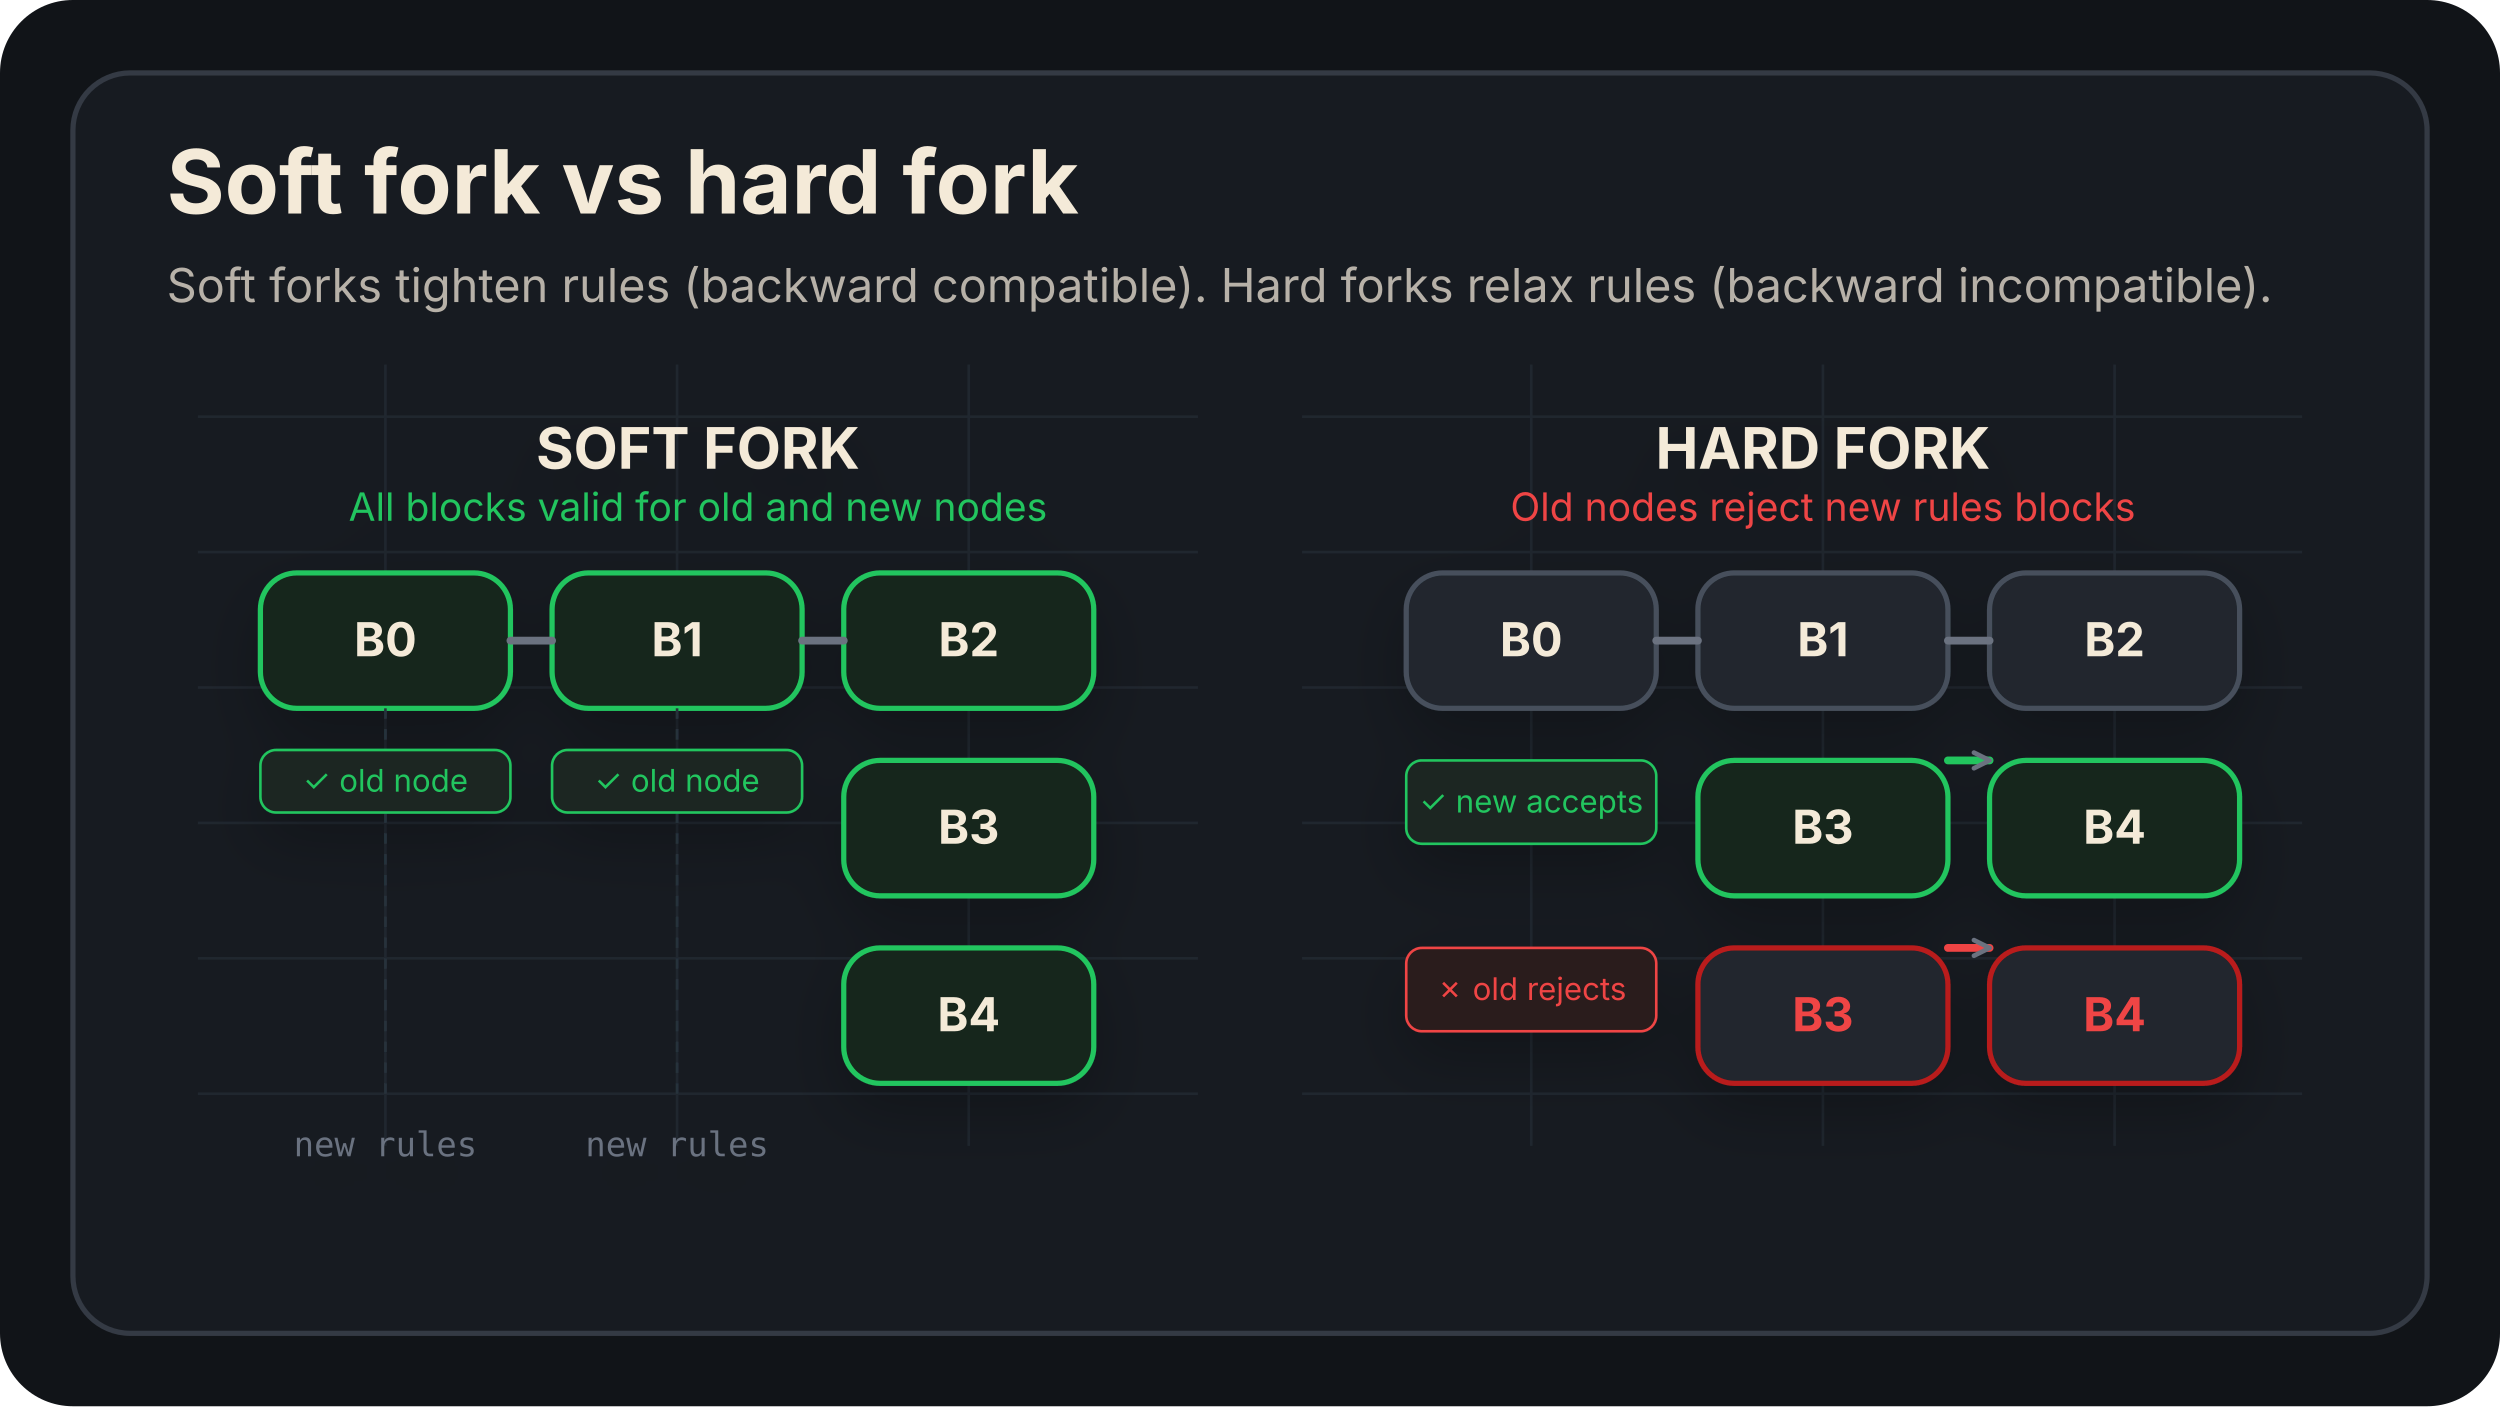
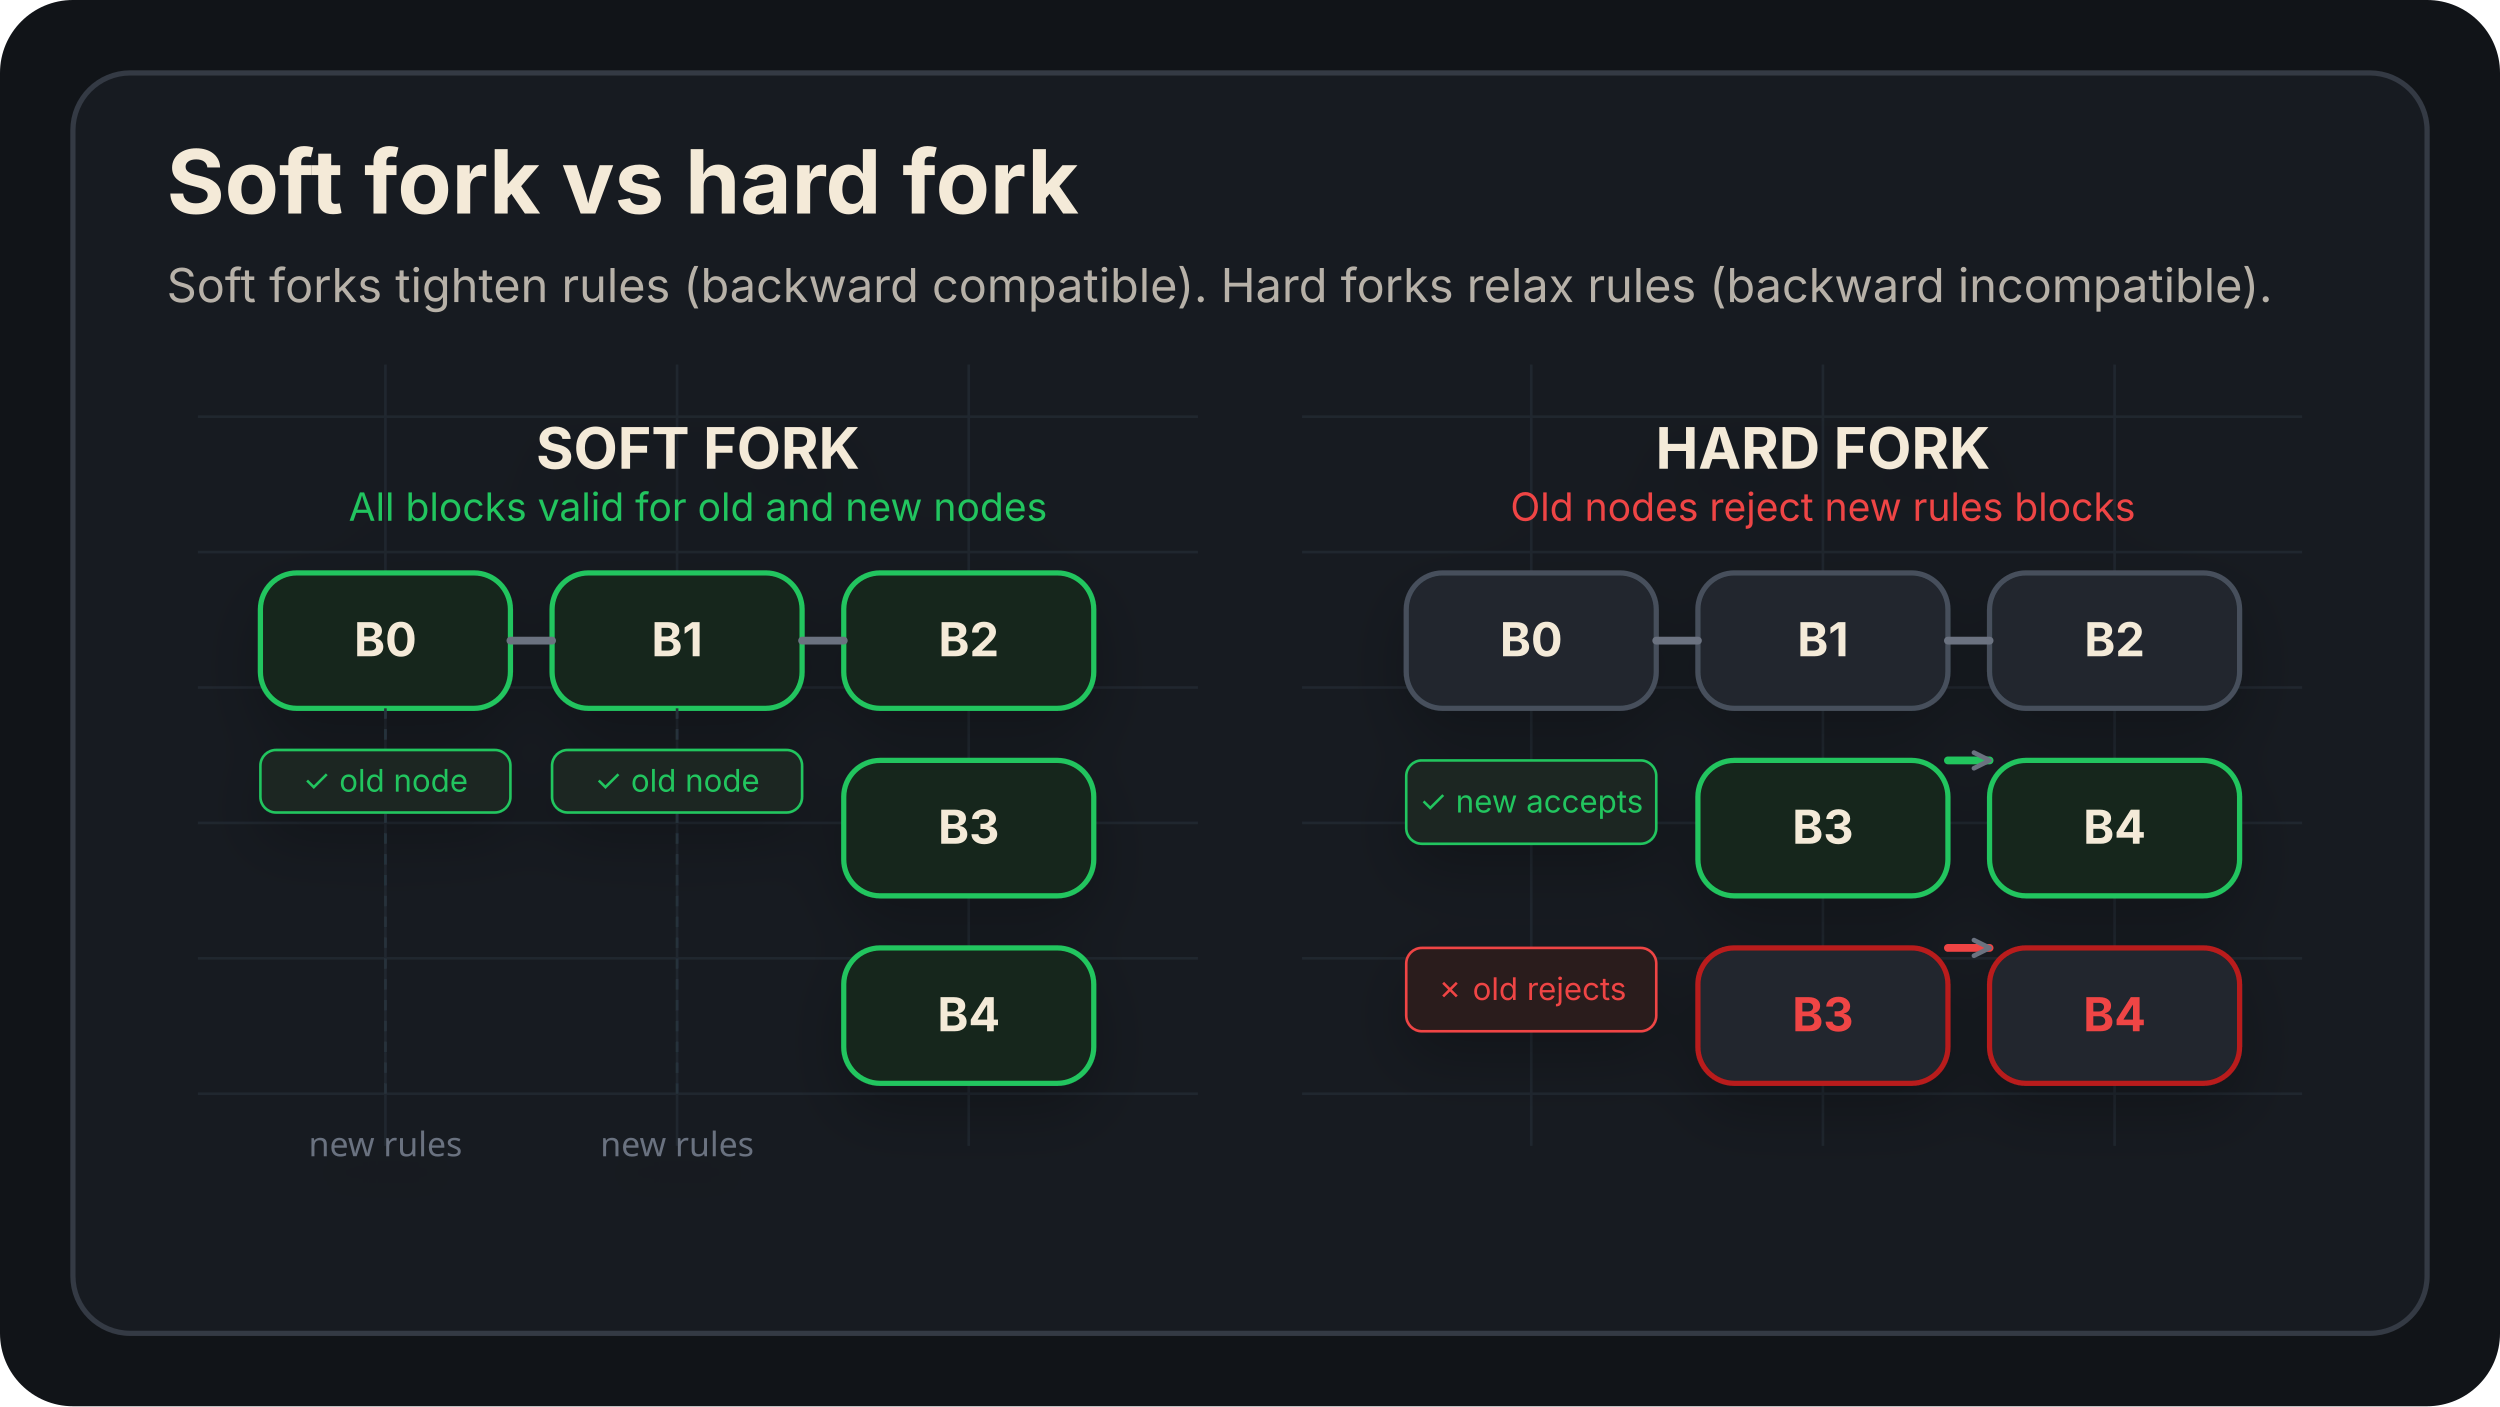
<svg xmlns="http://www.w3.org/2000/svg" width="960" height="540" viewBox="0 0 960 540" fill="none" role="img" aria-labelledby="title desc">
  <defs>
    <marker id="arrow-gray" markerWidth="10" markerHeight="10" refX="8" refY="5" orient="auto" markerUnits="userSpaceOnUse">
      <path d="M2 2L8 5L2 8" fill="none" stroke="#6B7280" stroke-width="1.8" stroke-linecap="round" stroke-linejoin="round" />
    </marker>
    <filter id="soft" x="-20%" y="-20%" width="140%" height="140%">
      <feDropShadow dx="0" dy="10" stdDeviation="12" flood-color="#000000" flood-opacity="0.24" />
    </filter>
  </defs>
  <rect width="960" height="540" rx="28" fill="#111418" />
  <rect x="28" y="28" width="904" height="484" rx="22" fill="#171B21" stroke="#343A44" stroke-width="2" />
-   <text x="64" y="82" fill="#F4EAD8" font-family="Inter, Arial, sans-serif" font-size="34" font-weight="700">Soft fork vs hard fork</text>
-   <text x="64" y="116" fill="#B7B1A8" font-family="Inter, Arial, sans-serif" font-size="18">Soft forks tighten rules (backward compatible). Hard forks relax rules (backward incompatible).</text>
+   <text x="64" y="82" fill="#F4EAD8" font-family="Inter" font-size="34" font-weight="700">Soft fork vs hard fork</text>
+   <text x="64" y="116" fill="#B7B1A8" font-family="Inter" font-size="18">Soft forks tighten rules (backward compatible). Hard forks relax rules (backward incompatible).</text>
  <g stroke="#28313B" stroke-width="1" opacity="0.55">
    <path d="M76 160H460" />
    <path d="M500 160H884" />
    <path d="M76 212H460" />
    <path d="M500 212H884" />
    <path d="M76 264H460" />
    <path d="M500 264H884" />
    <path d="M76 316H460" />
    <path d="M500 316H884" />
    <path d="M76 368H460" />
    <path d="M500 368H884" />
    <path d="M76 420H460" />
    <path d="M500 420H884" />
    <path d="M148 140V440" />
    <path d="M260 140V440" />
    <path d="M372 140V440" />
    <path d="M588 140V440" />
    <path d="M700 140V440" />
    <path d="M812 140V440" />
  </g>
-   <g filter="url(#soft)" font-family="Inter, Arial, sans-serif" text-anchor="middle">
+   <g filter="url(#soft)" font-family="Inter" text-anchor="middle">
    <text x="268" y="180" fill="#F4EAD8" font-size="22" font-weight="700">SOFT FORK</text>
    <text x="268" y="200" fill="#22C55E" font-size="15">All blocks valid for old and new nodes</text>
    <rect x="100" y="220" width="96" height="52" rx="14" fill="#14251A" stroke="#22C55E" stroke-width="2" />
    <text x="148" y="252" fill="#F4EAD8" font-size="18" font-weight="700">B0</text>
    <rect x="212" y="220" width="96" height="52" rx="14" fill="#14251A" stroke="#22C55E" stroke-width="2" />
    <text x="260" y="252" fill="#F4EAD8" font-size="18" font-weight="700">B1</text>
    <rect x="324" y="220" width="96" height="52" rx="14" fill="#14251A" stroke="#22C55E" stroke-width="2" />
    <text x="372" y="252" fill="#F4EAD8" font-size="18" font-weight="700">B2</text>
    <rect x="324" y="292" width="96" height="52" rx="14" fill="#14251A" stroke="#22C55E" stroke-width="2" />
    <text x="372" y="324" fill="#F4EAD8" font-size="18" font-weight="700">B3</text>
    <rect x="324" y="364" width="96" height="52" rx="14" fill="#14251A" stroke="#22C55E" stroke-width="2" />
    <text x="372" y="396" fill="#F4EAD8" font-size="18" font-weight="700">B4</text>
    <line x1="148" y1="272" x2="148" y2="420" stroke="#28313B" stroke-width="1" stroke-dasharray="4 4" />
-     <text x="148" y="444" fill="#6B7280" font-size="13" font-family="JetBrains Mono, monospace">new rules</text>
+     <text x="148" y="444" fill="#6B7280" font-size="13" font-family="JetBrains Mono">new rules</text>
    <line x1="260" y1="272" x2="260" y2="420" stroke="#28313B" stroke-width="1" stroke-dasharray="4 4" />
-     <text x="260" y="444" fill="#6B7280" font-size="13" font-family="JetBrains Mono, monospace">new rules</text>
+     <text x="260" y="444" fill="#6B7280" font-size="13" font-family="JetBrains Mono">new rules</text>
    <rect x="100" y="288" width="96" height="24" rx="6" fill="#1A2522" stroke="#22C55E" stroke-width="1" />
    <text x="148" y="304" fill="#22C55E" font-size="12">✓ old node</text>
    <rect x="212" y="288" width="96" height="24" rx="6" fill="#1A2522" stroke="#22C55E" stroke-width="1" />
    <text x="260" y="304" fill="#22C55E" font-size="12">✓ old node</text>
  </g>
  <g stroke-width="3" stroke-linecap="round" fill="none">
    <path d="M196 246H212" stroke="#6B7280" />
    <path d="M308 246H324" stroke="#6B7280" />
  </g>
-   <g filter="url(#soft)" font-family="Inter, Arial, sans-serif" text-anchor="middle">
+   <g filter="url(#soft)" font-family="Inter" text-anchor="middle">
    <text x="700" y="180" fill="#F4EAD8" font-size="22" font-weight="700">HARD FORK</text>
    <text x="700" y="200" fill="#EF4444" font-size="15">Old nodes reject new rules blocks</text>
    <rect x="540" y="220" width="96" height="52" rx="14" fill="#20252D" stroke="#46505C" stroke-width="2" />
    <text x="588" y="252" fill="#F4EAD8" font-size="18" font-weight="700">B0</text>
    <rect x="652" y="220" width="96" height="52" rx="14" fill="#20252D" stroke="#46505C" stroke-width="2" />
    <text x="700" y="252" fill="#F4EAD8" font-size="18" font-weight="700">B1</text>
    <rect x="764" y="220" width="96" height="52" rx="14" fill="#20252D" stroke="#46505C" stroke-width="2" />
    <text x="812" y="252" fill="#F4EAD8" font-size="18" font-weight="700">B2</text>
    <rect x="652" y="292" width="96" height="52" rx="14" fill="#14251A" stroke="#22C55E" stroke-width="2" />
    <text x="700" y="324" fill="#F4EAD8" font-size="18" font-weight="700">B3</text>
    <rect x="764" y="292" width="96" height="52" rx="14" fill="#14251A" stroke="#22C55E" stroke-width="2" />
    <text x="812" y="324" fill="#F4EAD8" font-size="18" font-weight="700">B4</text>
    <rect x="540" y="292" width="96" height="32" rx="6" fill="#1A2522" stroke="#22C55E" stroke-width="1" />
    <text x="588" y="312" fill="#22C55E" font-size="12">✓ new accepts</text>
    <rect x="540" y="364" width="96" height="32" rx="6" fill="#2A1B1B" stroke="#EF4444" stroke-width="1" />
    <text x="588" y="384" fill="#EF4444" font-size="12">✗ old rejects</text>
    <rect x="652" y="364" width="96" height="52" rx="14" fill="#20252D" stroke="#B91C1C" stroke-width="2" />
    <text x="700" y="396" fill="#EF4444" font-size="18" font-weight="700">B3</text>
    <rect x="764" y="364" width="96" height="52" rx="14" fill="#20252D" stroke="#B91C1C" stroke-width="2" />
    <text x="812" y="396" fill="#EF4444" font-size="18" font-weight="700">B4</text>
  </g>
  <g stroke-width="3" stroke-linecap="round" fill="none">
    <path d="M636 246H652" stroke="#6B7280" />
    <path d="M748 246H764" stroke="#6B7280" />
    <path d="M748 292H764" stroke="#22C55E" marker-end="url(#arrow-gray)" />
    <path d="M748 364H764" stroke="#EF4444" marker-end="url(#arrow-gray)" />
  </g>
</svg>
